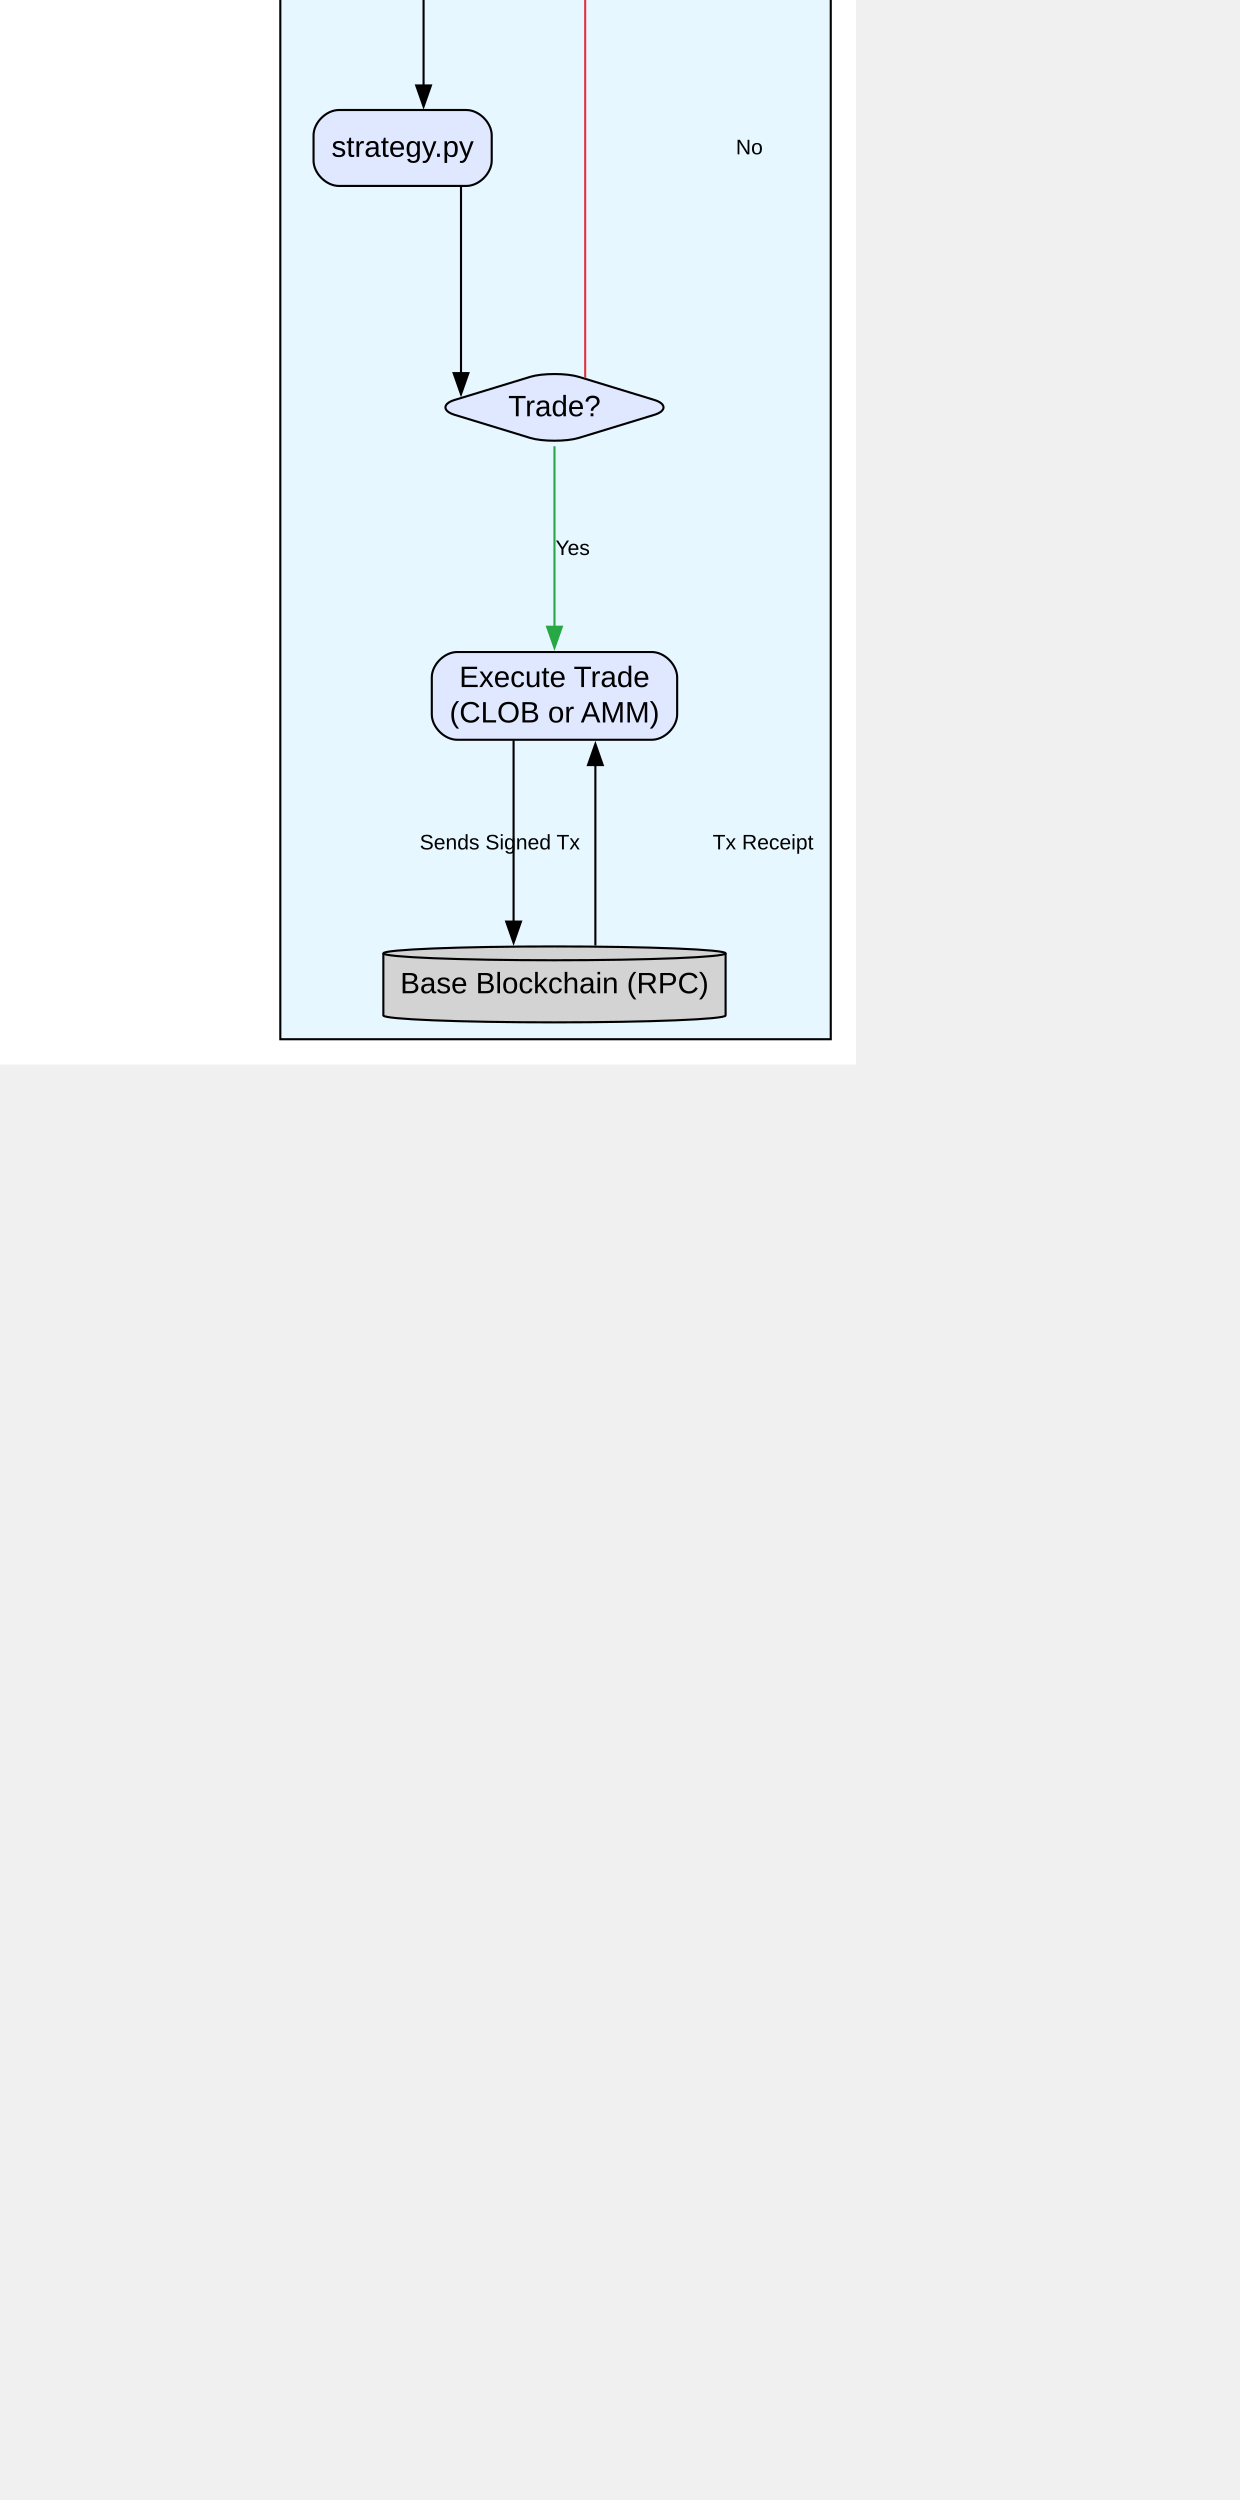
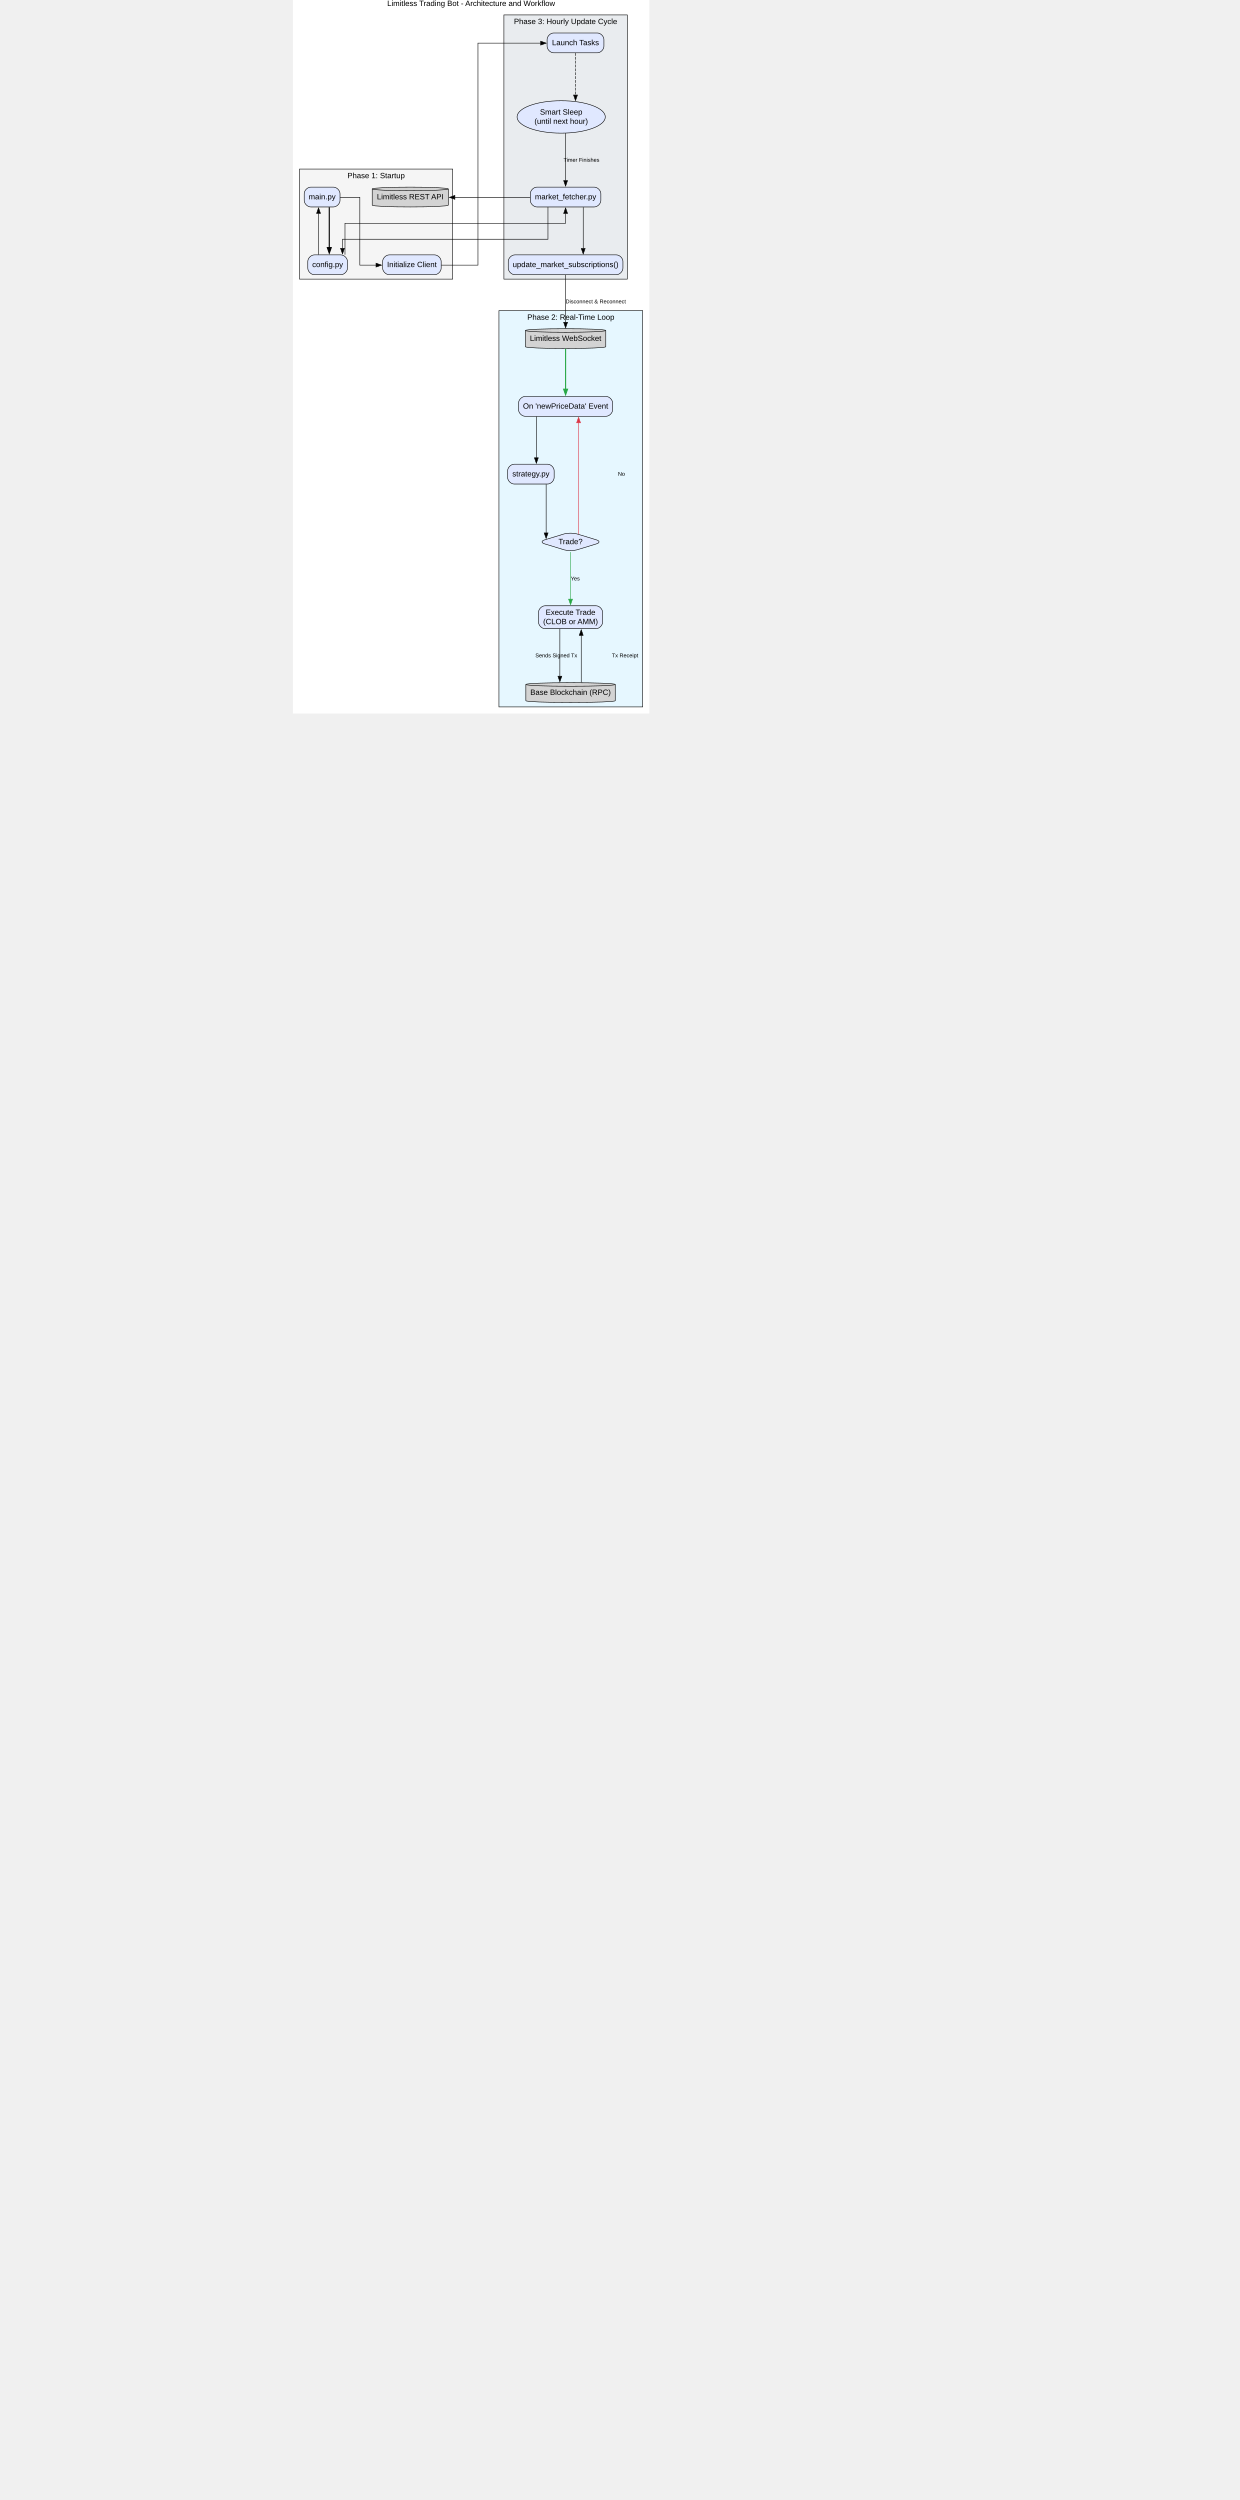
<svg xmlns="http://www.w3.org/2000/svg" width="647pt" height="1305pt" style="overflow: hidden; ">
-   <g id="viewport-20260414002909788" class="svg-pan-zoom_viewport" transform="matrix(1.46786,0,0,1.46786,-353.8853,-1174.678)" style="transform: matrix(1.46786, 0, 0, 1.46786, -353.885, -1174.68);">
+   <g id="viewport-20260414002909788" class="svg-pan-zoom_viewport" transform="matrix(0.3833897,0,0,0.3833897,203.8737,-3.724899)" style="transform: matrix(0.38339, 0, 0, 0.38339, 203.874, -3.7249);">
    <g id="graph0" class="graph" transform="scale(1 1) rotate(0) translate(4 1301.03)">
      <polygon fill="white" stroke="none" points="-4,4 -4,-1301.03 643,-1301.03 643,4 -4,4" />
      <text text-anchor="middle" x="319.5" y="-1280.43" font-family="Arial" font-size="14.00">Limitless Trading Bot - Architecture and Workflow</text>
      <g id="clust2" class="cluster">
        <polygon fill="#e6f7ff" stroke="black" points="370,-8 370,-727.4 631,-727.4 631,-8 370,-8" />
        <text text-anchor="middle" x="500.5" y="-710.8" font-family="Arial" font-size="14.00">Phase 2: Real-Time Loop</text>
      </g>
      <g id="clust3" class="cluster">
        <polygon fill="#e9ecef" stroke="black" points="379,-784.6 379,-1264.23 603,-1264.23 603,-784.6 379,-784.6" />
        <text text-anchor="middle" x="491" y="-1247.63" font-family="Arial" font-size="14.00">Phase 3: Hourly Update Cycle</text>
      </g>
      <g id="clust1" class="cluster">
        <polygon fill="#f5f5f5" stroke="black" points="8,-784.6 8,-984.4 286,-984.4 286,-784.6 8,-784.6" />
        <text text-anchor="middle" x="147" y="-967.8" font-family="Arial" font-size="14.00">Phase 1: Startup</text>
      </g>
      <g id="node1" class="node">
        <path fill="#e0e8ff" stroke="black" d="M69.51,-951.6C69.51,-951.6 28.49,-951.6 28.49,-951.6 22.49,-951.6 16.49,-945.6 16.49,-939.6 16.49,-939.6 16.49,-927.6 16.49,-927.6 16.49,-921.6 22.49,-915.6 28.49,-915.6 28.49,-915.6 69.51,-915.6 69.51,-915.6 75.51,-915.6 81.51,-921.6 81.51,-927.6 81.51,-927.6 81.51,-939.6 81.51,-939.6 81.51,-945.6 75.51,-951.6 69.51,-951.6" />
        <text text-anchor="middle" x="49" y="-929.4" font-family="Arial" font-size="14.00">main.py</text>
      </g>
      <g id="node2" class="node">
        <path fill="#e0e8ff" stroke="black" d="M83.02,-828.6C83.02,-828.6 34.98,-828.6 34.98,-828.6 28.98,-828.6 22.98,-822.6 22.98,-816.6 22.98,-816.6 22.98,-804.6 22.98,-804.6 22.98,-798.6 28.98,-792.6 34.98,-792.6 34.98,-792.6 83.02,-792.6 83.02,-792.6 89.02,-792.6 95.02,-798.6 95.02,-804.6 95.02,-804.6 95.02,-816.6 95.02,-816.6 95.02,-822.6 89.02,-828.6 83.02,-828.6" />
        <text text-anchor="middle" x="59" y="-806.4" font-family="Arial" font-size="14.00">config.py</text>
      </g>
      <g id="edge1" class="edge">
        <path fill="none" stroke="black" stroke-width="2" d="M62,-915.19C62,-915.19 62,-840.25 62,-840.25" />
        <polygon fill="black" stroke="black" stroke-width="2" points="65.5,-841.77 62,-831.77 58.5,-841.77 65.5,-841.77" />
      </g>
      <g id="node4" class="node">
        <path fill="#e0e8ff" stroke="black" d="M253.13,-828.6C253.13,-828.6 170.87,-828.6 170.87,-828.6 164.87,-828.6 158.87,-822.6 158.87,-816.6 158.87,-816.6 158.87,-804.6 158.87,-804.6 158.87,-798.6 164.87,-792.6 170.87,-792.6 170.87,-792.6 253.13,-792.6 253.13,-792.6 259.13,-792.6 265.13,-798.6 265.13,-804.6 265.13,-804.6 265.13,-816.6 265.13,-816.6 265.13,-822.6 259.13,-828.6 253.13,-828.6" />
        <text text-anchor="middle" x="212" y="-806.4" font-family="Arial" font-size="14.00">Initialize Client</text>
      </g>
      <g id="edge6" class="edge">
        <path fill="none" stroke="black" d="M81.63,-933C99.27,-933 117.47,-933 117.47,-933 117.47,-933 117.47,-810 117.47,-810 117.47,-810 146.87,-810 146.87,-810" />
        <polygon fill="black" stroke="black" points="146.87,-813.5 156.87,-810 146.87,-806.5 146.87,-813.5" />
      </g>
      <g id="edge5" class="edge">
        <path fill="none" stroke="black" d="M42.49,-829.01C42.49,-829.01 42.49,-903.95 42.49,-903.95" />
        <polygon fill="black" stroke="black" points="38.99,-903.95 42.49,-913.95 45.99,-903.95 38.99,-903.95" />
      </g>
      <g id="node3" class="node">
        <path fill="#e0e8ff" stroke="black" d="M543.02,-951.6C543.02,-951.6 438.98,-951.6 438.98,-951.6 432.98,-951.6 426.98,-945.6 426.98,-939.6 426.98,-939.6 426.98,-927.6 426.98,-927.6 426.98,-921.6 432.98,-915.6 438.98,-915.6 438.98,-915.6 543.02,-915.6 543.02,-915.6 549.02,-915.6 555.02,-921.6 555.02,-927.6 555.02,-927.6 555.02,-939.6 555.02,-939.6 555.02,-945.6 549.02,-951.6 543.02,-951.6" />
        <text text-anchor="middle" x="491" y="-929.4" font-family="Arial" font-size="14.00">market_fetcher.py</text>
      </g>
      <g id="edge2" class="edge">
        <path fill="none" stroke="black" d="M90.51,-828.85C90.51,-851.17 90.51,-886 90.51,-886 90.51,-886 491,-886 491,-886 491,-886 491,-903.82 491,-903.82" />
        <polygon fill="black" stroke="black" points="487.5,-903.82 491,-913.82 494.5,-903.82 487.5,-903.82" />
      </g>
      <g id="edge4" class="edge">
        <path fill="none" stroke="black" d="M458.99,-915.45C458.99,-892.8 458.99,-857 458.99,-857 458.99,-857 86.01,-857 86.01,-857 86.01,-857 86.01,-840.45 86.01,-840.45" />
        <polygon fill="black" stroke="black" points="89.51,-840.45 86.01,-830.45 82.51,-840.45 89.51,-840.45" />
      </g>
      <g id="node6" class="node">
        <path fill="#d3d3d3" stroke="black" d="M278.07,-948.33C278.07,-950.13 247.11,-951.6 209,-951.6 170.89,-951.6 139.93,-950.13 139.93,-948.33 139.93,-948.33 139.93,-918.87 139.93,-918.87 139.93,-917.07 170.89,-915.6 209,-915.6 247.11,-915.6 278.07,-917.07 278.07,-918.87 278.07,-918.87 278.07,-948.33 278.07,-948.33" />
        <path fill="none" stroke="black" d="M278.07,-948.33C278.07,-946.52 247.11,-945.05 209,-945.05 170.89,-945.05 139.93,-946.52 139.93,-948.33" />
        <text text-anchor="middle" x="209" y="-929.4" font-family="Arial" font-size="14.00">Limitless REST API</text>
      </g>
      <g id="edge3" class="edge">
        <path fill="none" stroke="black" d="M426.66,-933C426.66,-933 290.01,-933 290.01,-933" />
        <polygon fill="black" stroke="black" points="290.01,-929.5 280.01,-933 290.01,-936.5 290.01,-929.5" />
      </g>
      <g id="node14" class="node">
        <path fill="#e0e8ff" stroke="black" d="M583.1,-828.6C583.1,-828.6 398.9,-828.6 398.9,-828.6 392.9,-828.6 386.9,-822.6 386.9,-816.6 386.9,-816.6 386.9,-804.6 386.9,-804.6 386.9,-798.6 392.9,-792.6 398.9,-792.6 398.9,-792.6 583.1,-792.6 583.1,-792.6 589.1,-792.6 595.1,-798.6 595.1,-804.6 595.1,-804.6 595.1,-816.6 595.1,-816.6 595.1,-822.6 589.1,-828.6 583.1,-828.6" />
        <text text-anchor="middle" x="491" y="-806.4" font-family="Arial" font-size="14.00">update_market_subscriptions()</text>
      </g>
      <g id="edge17" class="edge">
        <path fill="none" stroke="black" d="M523.01,-915.19C523.01,-915.19 523.01,-840.25 523.01,-840.25" />
        <polygon fill="black" stroke="black" points="526.51,-840.25 523.01,-830.25 519.51,-840.25 526.51,-840.25" />
      </g>
      <g id="node5" class="node">
        <path fill="#e0e8ff" stroke="black" d="M548.58,-1231.43C548.58,-1231.43 469.42,-1231.43 469.42,-1231.43 463.42,-1231.43 457.42,-1225.43 457.42,-1219.43 457.42,-1219.43 457.42,-1207.43 457.42,-1207.43 457.42,-1201.43 463.42,-1195.43 469.42,-1195.43 469.42,-1195.43 548.58,-1195.43 548.58,-1195.43 554.58,-1195.43 560.58,-1201.43 560.58,-1207.43 560.58,-1207.43 560.58,-1219.43 560.58,-1219.43 560.58,-1225.43 554.58,-1231.43 548.58,-1231.43" />
        <text text-anchor="middle" x="509" y="-1209.23" font-family="Arial" font-size="14.00">Launch Tasks</text>
      </g>
      <g id="edge7" class="edge">
        <path fill="none" stroke="black" d="M265.3,-810C297.32,-810 331.92,-810 331.92,-810 331.92,-810 331.92,-1213 331.92,-1213 331.92,-1213 445.79,-1213 445.79,-1213" />
        <polygon fill="black" stroke="black" points="445.79,-1216.5 455.79,-1213 445.79,-1209.5 445.79,-1216.5" />
      </g>
      <g id="node13" class="node">
        <ellipse fill="#e0e8ff" stroke="black" cx="483" cy="-1079.02" rx="80.09" ry="29.42" />
        <text text-anchor="middle" x="483" y="-1083.22" font-family="Arial" font-size="14.00">Smart Sleep</text>
        <text text-anchor="middle" x="483" y="-1066.42" font-family="Arial" font-size="14.00">(until next hour)</text>
      </g>
      <g id="edge15" class="edge">
        <path fill="none" stroke="black" stroke-dasharray="5,2" d="M509,-1195.02C509,-1195.02 509,-1118.78 509,-1118.78" />
        <polygon fill="black" stroke="black" points="512.5,-1118.78 509,-1108.78 505.5,-1118.78 512.5,-1118.78" />
      </g>
      <g id="node7" class="node">
        <path fill="#d3d3d3" stroke="black" d="M563.97,-691.33C563.97,-693.13 531.26,-694.6 491,-694.6 450.74,-694.6 418.03,-693.13 418.03,-691.33 418.03,-691.33 418.03,-661.87 418.03,-661.87 418.03,-660.07 450.74,-658.6 491,-658.6 531.26,-658.6 563.97,-660.07 563.97,-661.87 563.97,-661.87 563.97,-691.33 563.97,-691.33" />
        <path fill="none" stroke="black" d="M563.97,-691.33C563.97,-689.52 531.26,-688.05 491,-688.05 450.74,-688.05 418.03,-689.52 418.03,-691.33" />
        <text text-anchor="middle" x="491" y="-672.4" font-family="Arial" font-size="14.00">Limitless WebSocket</text>
      </g>
      <g id="node8" class="node">
        <path fill="#e0e8ff" stroke="black" d="M564.38,-571.6C564.38,-571.6 417.62,-571.6 417.62,-571.6 411.62,-571.6 405.62,-565.6 405.62,-559.6 405.62,-559.6 405.62,-547.6 405.62,-547.6 405.62,-541.6 411.62,-535.6 417.62,-535.6 417.62,-535.6 564.38,-535.6 564.38,-535.6 570.38,-535.6 576.38,-541.6 576.38,-547.6 576.38,-547.6 576.38,-559.6 576.38,-559.6 576.38,-565.6 570.38,-571.6 564.38,-571.6" />
        <text text-anchor="middle" x="491" y="-549.4" font-family="Arial" font-size="14.00">On 'newPriceData' Event</text>
      </g>
      <g id="edge8" class="edge">
        <path fill="none" stroke="#28a745" stroke-width="2" d="M491,-658.19C491,-658.19 491,-583.25 491,-583.25" />
        <polygon fill="#28a745" stroke="#28a745" stroke-width="2" points="494.5,-584.77 491,-574.77 487.5,-584.77 494.5,-584.77" />
      </g>
      <g id="node9" class="node">
        <path fill="#e0e8ff" stroke="black" d="M458.24,-448.6C458.24,-448.6 397.76,-448.6 397.76,-448.6 391.76,-448.6 385.76,-442.6 385.76,-436.6 385.76,-436.6 385.76,-424.6 385.76,-424.6 385.76,-418.6 391.76,-412.6 397.76,-412.6 397.76,-412.6 458.24,-412.6 458.24,-412.6 464.24,-412.6 470.24,-418.6 470.24,-424.6 470.24,-424.6 470.24,-436.6 470.24,-436.6 470.24,-442.6 464.24,-448.6 458.24,-448.6" />
        <text text-anchor="middle" x="428" y="-426.4" font-family="Arial" font-size="14.00">strategy.py</text>
      </g>
      <g id="edge9" class="edge">
        <path fill="none" stroke="black" d="M437.93,-535.19C437.93,-535.19 437.93,-460.25 437.93,-460.25" />
        <polygon fill="black" stroke="black" points="441.43,-460.25 437.93,-450.25 434.43,-460.25 441.43,-460.25" />
      </g>
      <g id="node10" class="node">
        <path fill="#e0e8ff" stroke="black" d="M488.52,-322.09C488.52,-322.09 452.6,-311.11 452.6,-311.11 446.86,-309.35 446.86,-305.85 452.6,-304.09 452.6,-304.09 488.52,-293.11 488.52,-293.11 494.26,-291.35 505.74,-291.35 511.48,-293.11 511.48,-293.11 547.4,-304.09 547.4,-304.09 553.14,-305.85 553.14,-309.35 547.4,-311.11 547.4,-311.11 511.48,-322.09 511.48,-322.09 505.74,-323.85 494.26,-323.85 488.52,-322.09" />
        <text text-anchor="middle" x="500" y="-303.4" font-family="Arial" font-size="14.00">Trade?</text>
      </g>
      <g id="edge10" class="edge">
        <path fill="none" stroke="black" d="M455.68,-412.19C455.68,-412.19 455.68,-323.86 455.68,-323.86" />
        <polygon fill="black" stroke="black" points="459.18,-323.86 455.68,-313.86 452.18,-323.86 459.18,-323.86" />
      </g>
      <g id="edge11" class="edge">
        <path fill="none" stroke="#dc3545" d="M514.56,-321.53C514.56,-321.53 514.56,-523.78 514.56,-523.78" />
        <polygon fill="#dc3545" stroke="#dc3545" points="511.06,-523.78 514.56,-533.78 518.06,-523.78 511.06,-523.78" />
        <text text-anchor="middle" x="592.39" y="-427.6" font-family="Arial" font-size="10.00">No</text>
      </g>
      <g id="node11" class="node">
        <path fill="#e0e8ff" stroke="black" d="M546.17,-191.6C546.17,-191.6 453.83,-191.6 453.83,-191.6 447.83,-191.6 441.83,-185.6 441.83,-179.6 441.83,-179.6 441.83,-162 441.83,-162 441.83,-156 447.83,-150 453.83,-150 453.83,-150 546.17,-150 546.17,-150 552.17,-150 558.17,-156 558.17,-162 558.17,-162 558.17,-179.6 558.17,-179.6 558.17,-185.6 552.17,-191.6 546.17,-191.6" />
        <text text-anchor="middle" x="500" y="-175" font-family="Arial" font-size="14.00">Execute Trade</text>
        <text text-anchor="middle" x="500" y="-158.2" font-family="Arial" font-size="14.00">(CLOB or AMM)</text>
      </g>
      <g id="edge12" class="edge">
        <path fill="none" stroke="#28a745" d="M500,-289.15C500,-289.15 500,-203.61 500,-203.61" />
        <polygon fill="#28a745" stroke="#28a745" points="503.5,-203.61 500,-193.61 496.5,-203.61 503.5,-203.61" />
        <text text-anchor="middle" x="508.62" y="-237.6" font-family="Arial" font-size="10.00">Yes</text>
      </g>
      <g id="node12" class="node">
        <path fill="#d3d3d3" stroke="black" d="M581.14,-48.73C581.14,-50.53 544.77,-52 500,-52 455.23,-52 418.86,-50.53 418.86,-48.73 418.86,-48.73 418.86,-19.27 418.86,-19.27 418.86,-17.47 455.23,-16 500,-16 544.77,-16 581.14,-17.47 581.14,-19.27 581.14,-19.27 581.14,-48.73 581.14,-48.73" />
        <path fill="none" stroke="black" d="M581.14,-48.73C581.14,-46.92 544.77,-45.45 500,-45.45 455.23,-45.45 418.86,-46.92 418.86,-48.73" />
        <text text-anchor="middle" x="500" y="-29.8" font-family="Arial" font-size="14.00">Base Blockchain (RPC)</text>
      </g>
      <g id="edge13" class="edge">
        <path fill="none" stroke="black" d="M480.61,-149.72C480.61,-149.72 480.61,-63.77 480.61,-63.77" />
        <polygon fill="black" stroke="black" points="484.11,-63.77 480.61,-53.77 477.11,-63.77 484.11,-63.77" />
        <text text-anchor="middle" x="474.08" y="-98" font-family="Arial" font-size="10.00">Sends Signed Tx</text>
      </g>
      <g id="edge14" class="edge">
        <path fill="none" stroke="black" d="M519.39,-52.45C519.39,-52.45 519.39,-137.99 519.39,-137.99" />
        <polygon fill="black" stroke="black" points="515.89,-137.99 519.39,-147.99 522.89,-137.99 515.89,-137.99" />
        <text text-anchor="middle" x="598.9" y="-98" font-family="Arial" font-size="10.00">Tx Receipt</text>
      </g>
      <g id="edge16" class="edge">
        <path fill="none" stroke="black" d="M491,-1049.59C491,-1049.59 491,-963.46 491,-963.46" />
        <polygon fill="black" stroke="black" points="494.5,-963.46 491,-953.46 487.5,-963.46 494.5,-963.46" />
        <text text-anchor="middle" x="519.78" y="-997.6" font-family="Arial" font-size="10.00">Timer Finishes</text>
      </g>
      <g id="edge18" class="edge">
        <path fill="none" stroke="black" d="M491,-792.25C491,-792.25 491,-706.24 491,-706.24" />
        <polygon fill="black" stroke="black" points="494.5,-706.24 491,-696.24 487.5,-706.24 494.5,-706.24" />
        <text text-anchor="middle" x="545.75" y="-740.6" font-family="Arial" font-size="10.00">Disconnect &amp; Reconnect</text>
      </g>
    </g>
  </g>
</svg>
